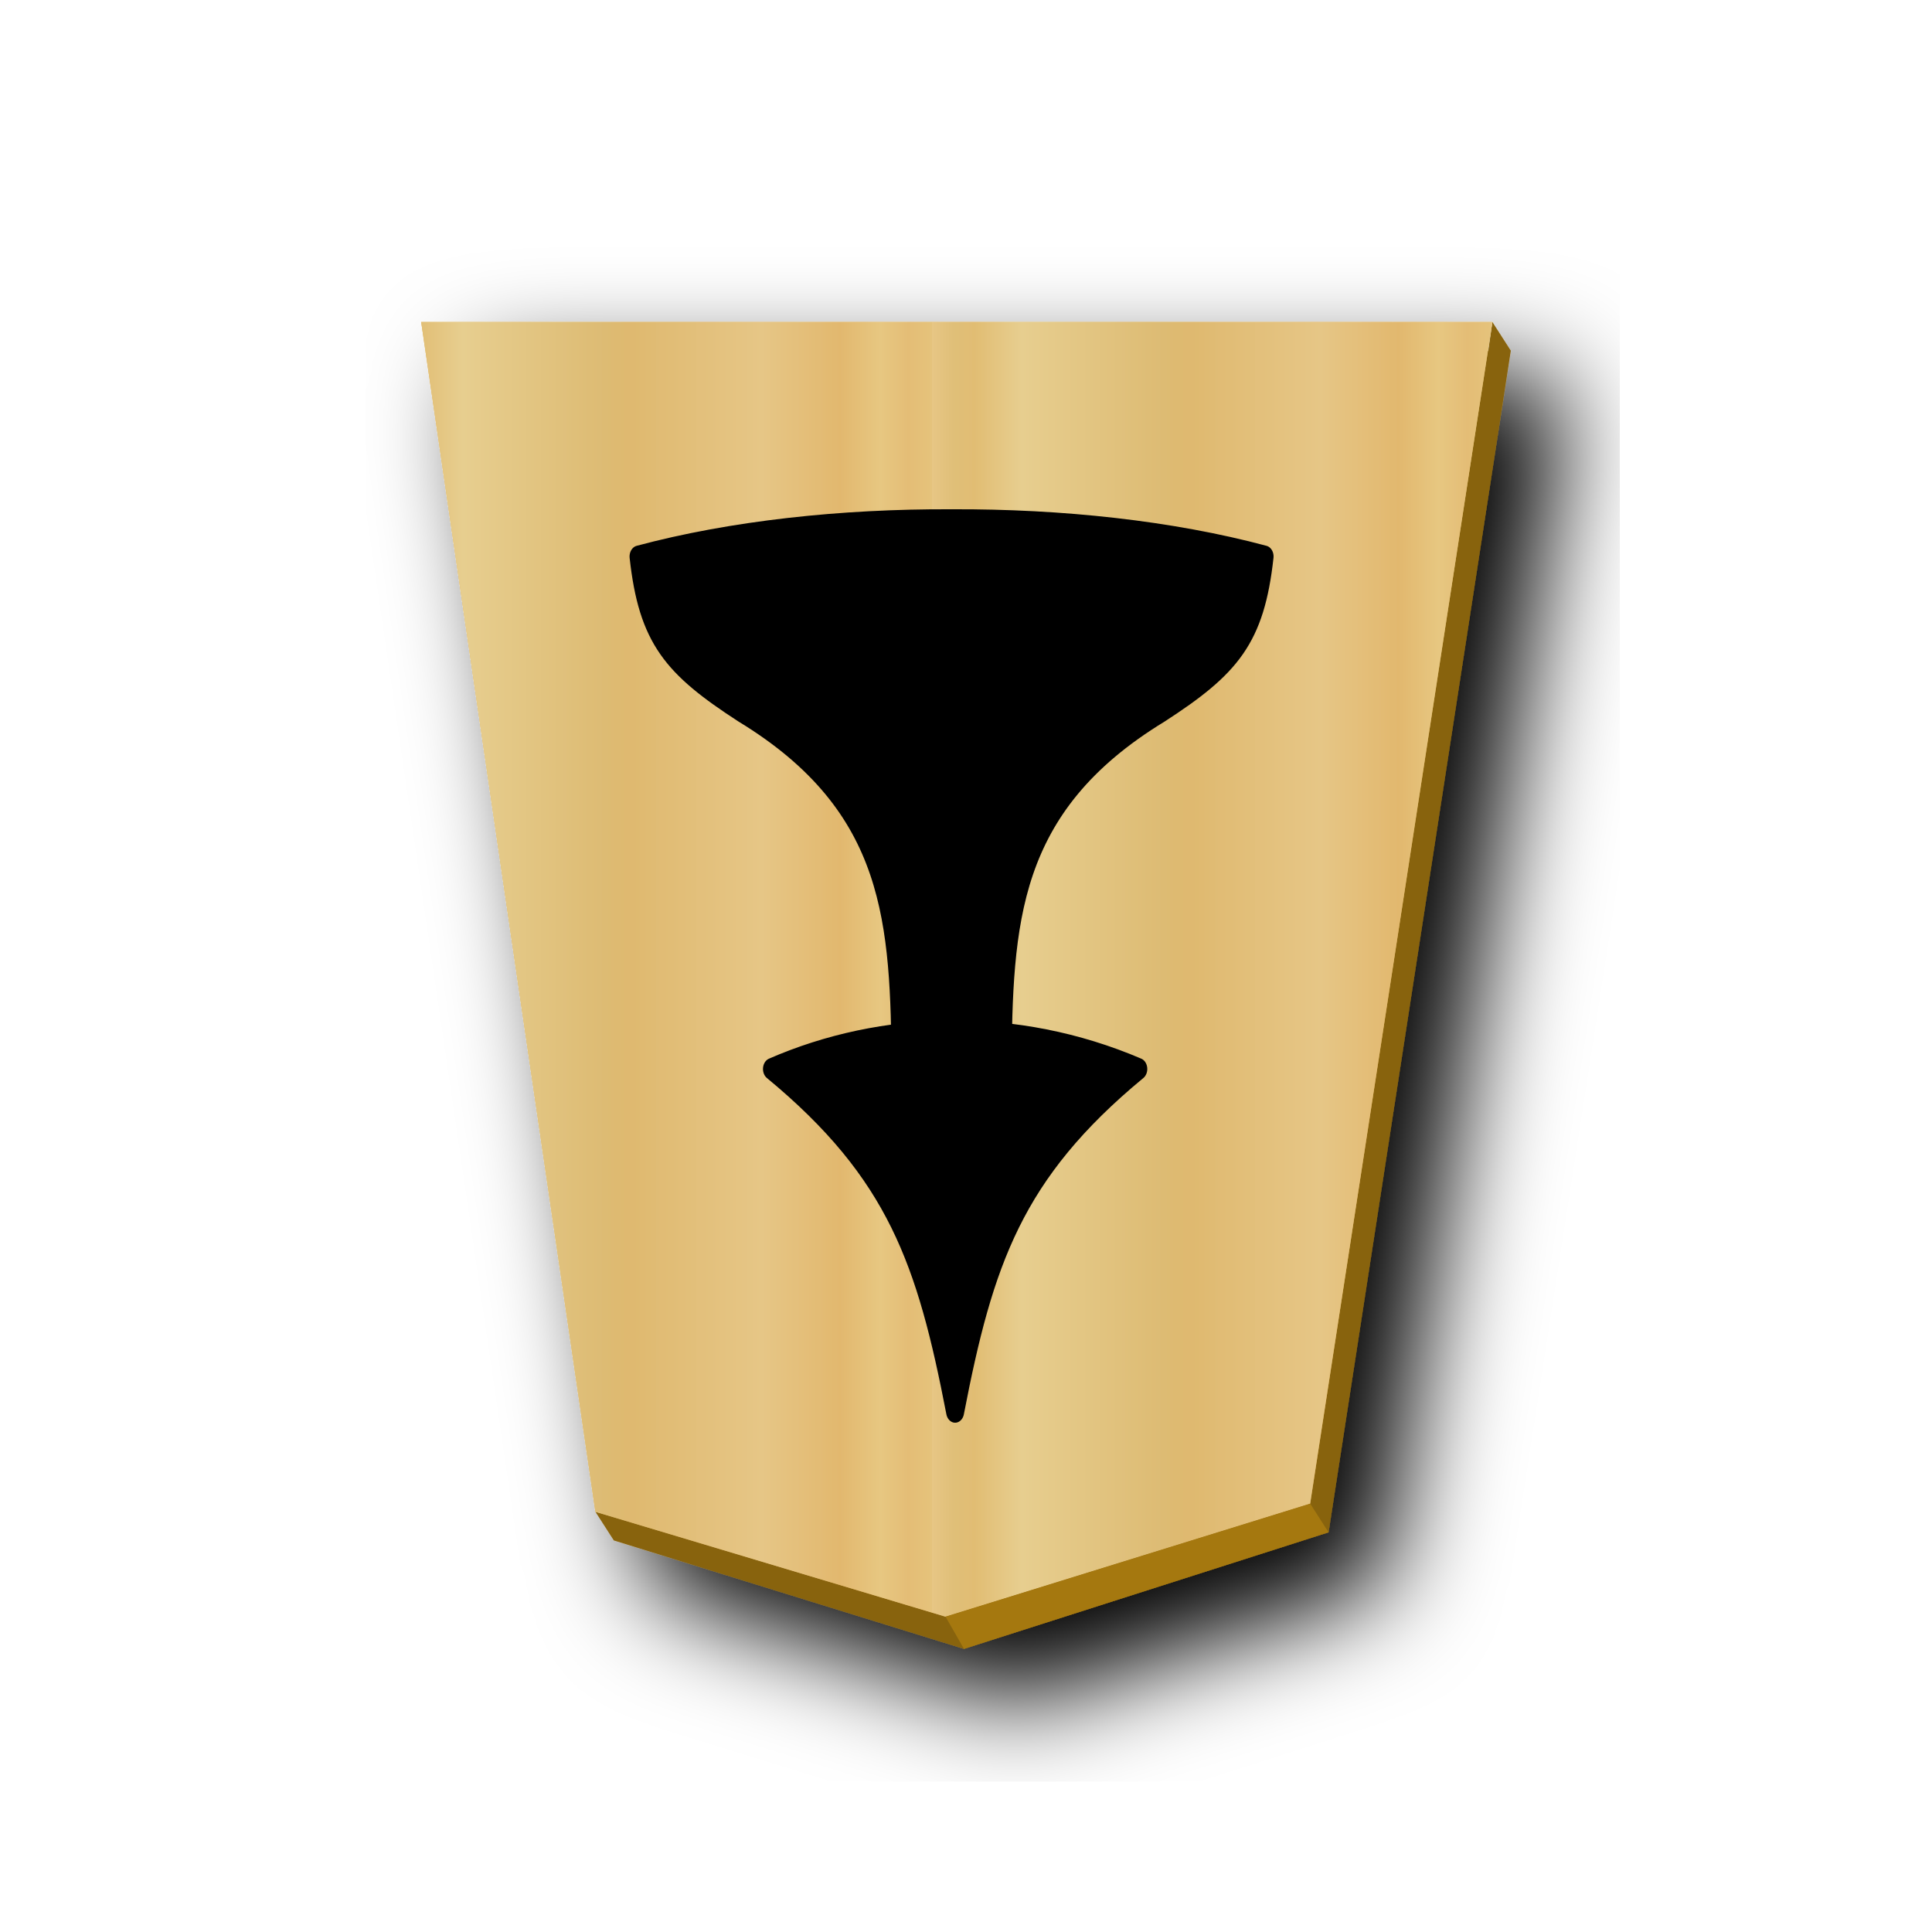
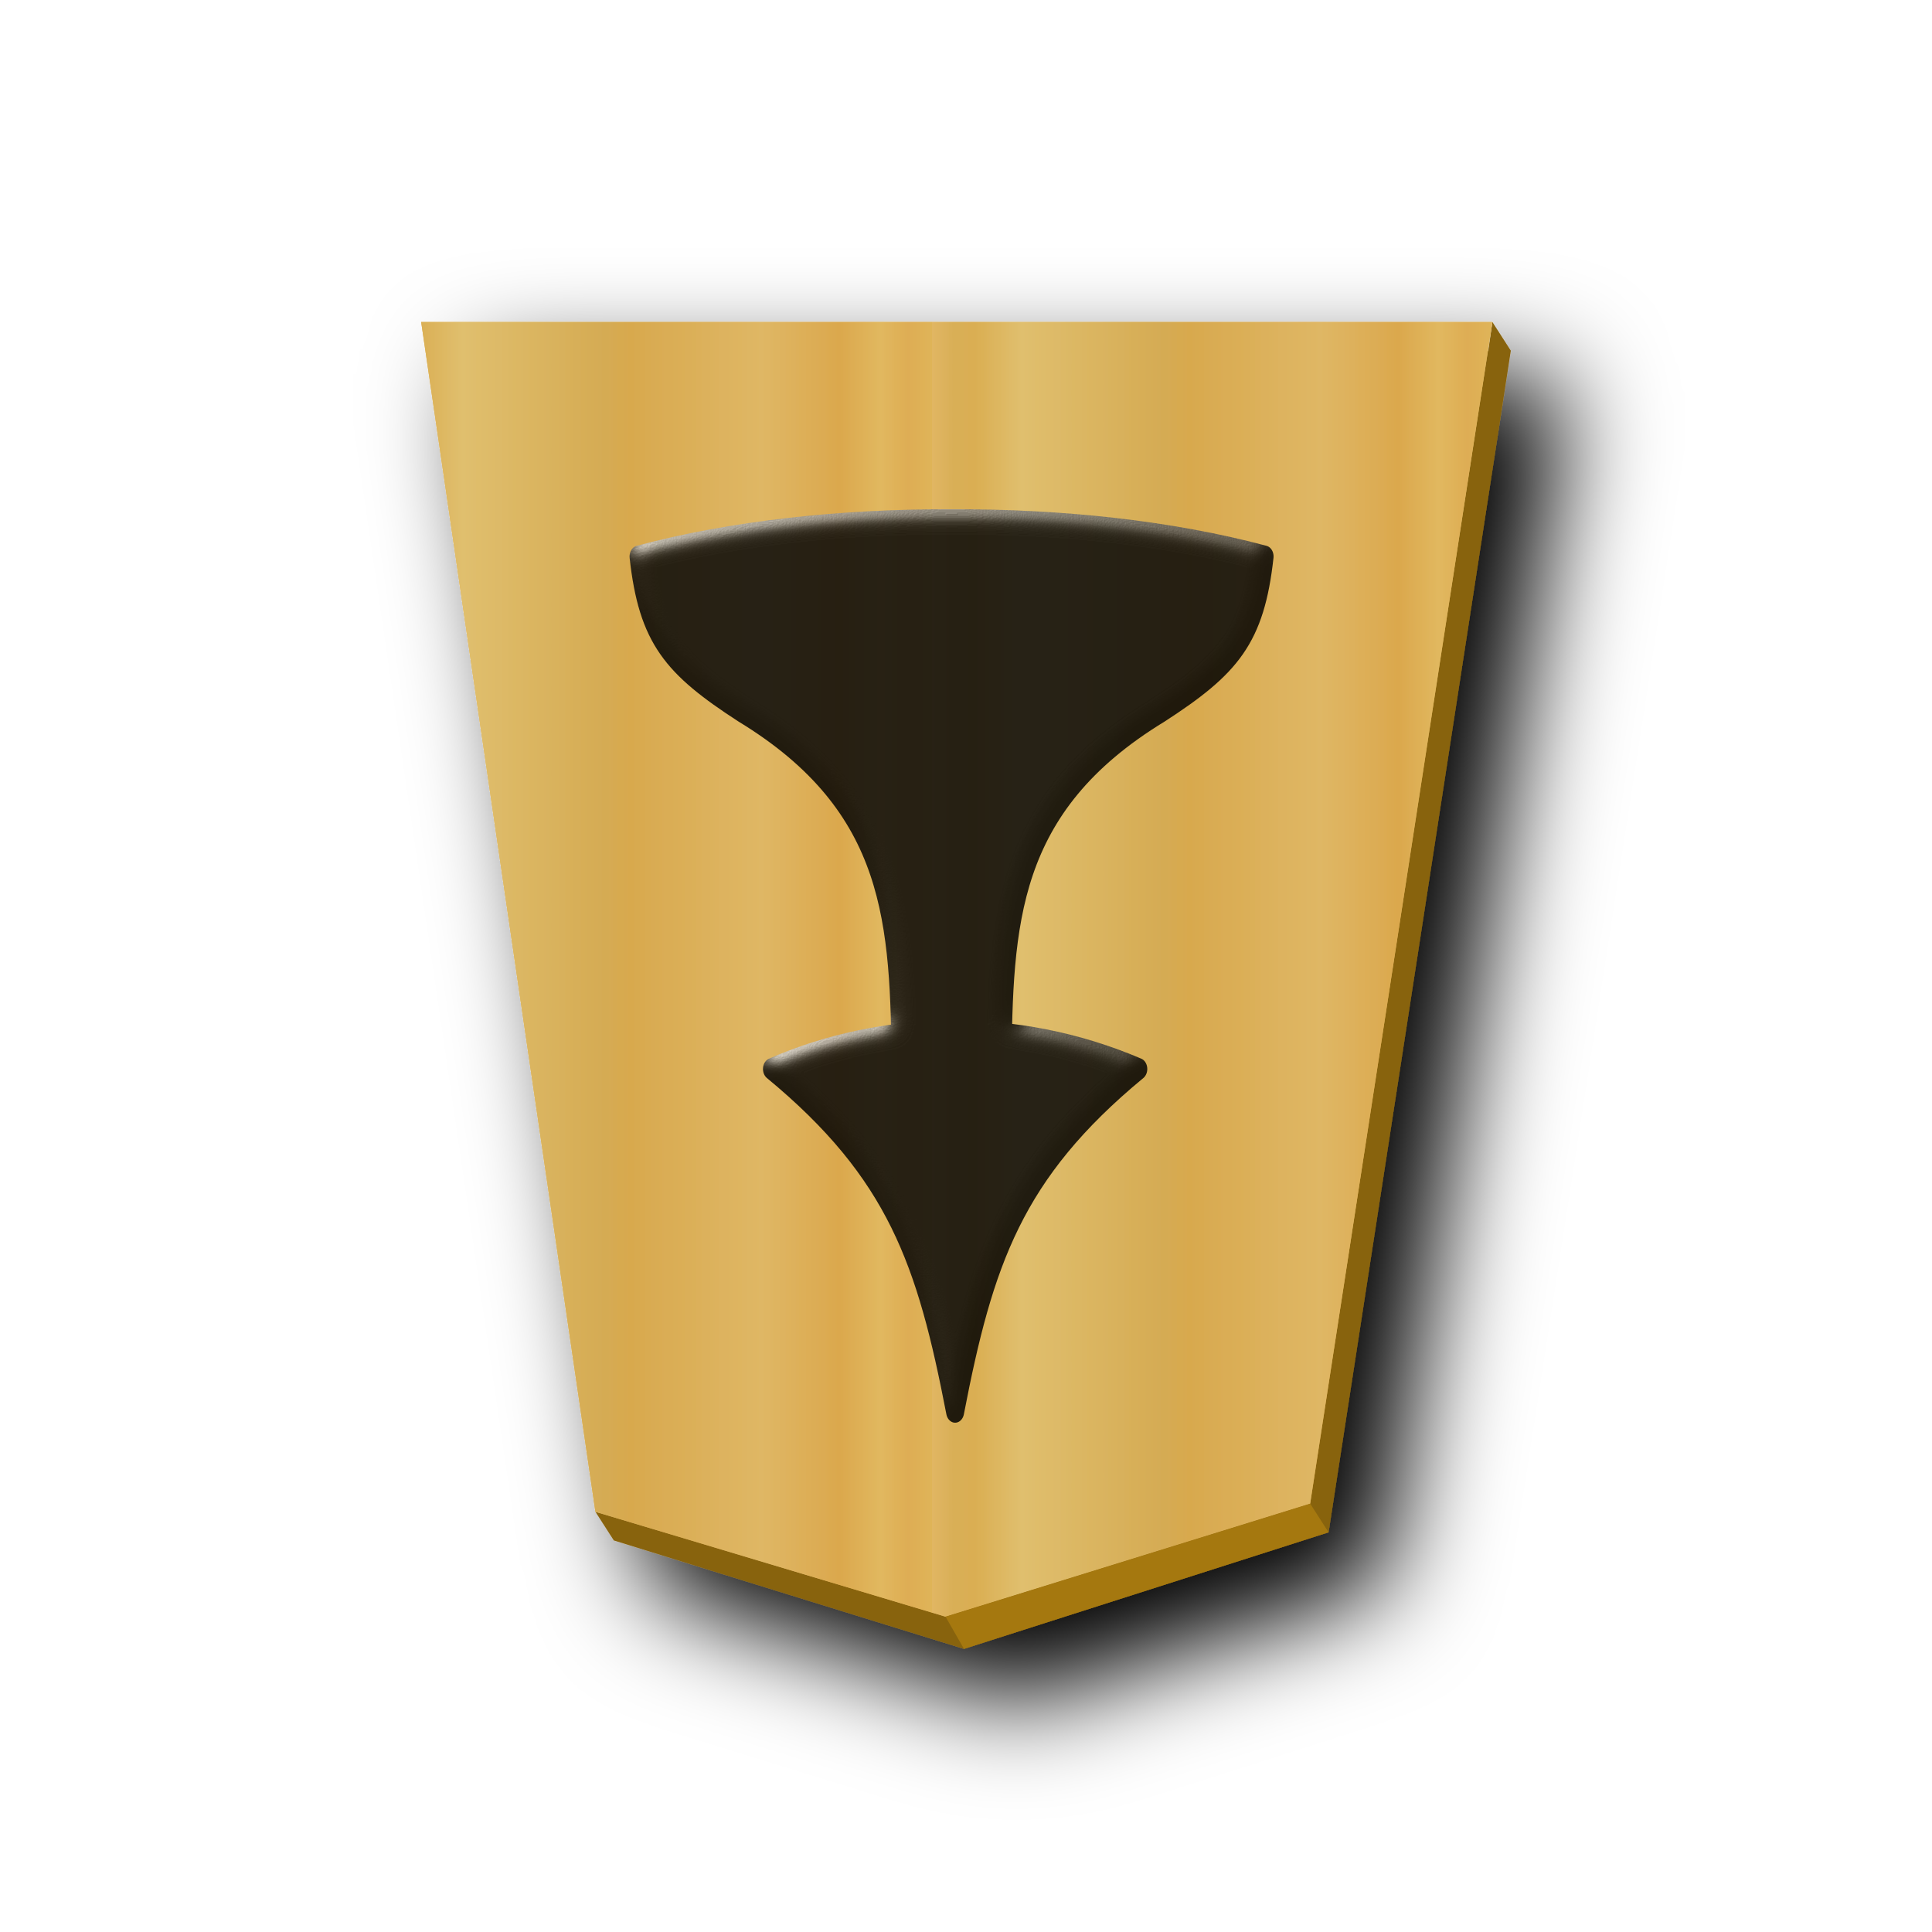
<svg xmlns="http://www.w3.org/2000/svg" xmlns:xlink="http://www.w3.org/1999/xlink" viewBox="0 0 60 60">
  <defs>
-     <linearGradient id="1FU_svg__b">
-       <stop offset="0" stop-color="#e5c37b" />
-       <stop offset=".042" stop-color="#e4bd76" />
-       <stop offset=".093" stop-color="#e7c781" />
-       <stop offset=".165" stop-color="#e2b86e" />
-       <stop offset=".305" stop-color="#e6c686" />
-       <stop offset=".539" stop-color="#dfb96f" />
-       <stop offset=".586" stop-color="#ddbb73" />
-       <stop offset=".84" stop-color="#e7ce8f" />
-       <stop offset=".924" stop-color="#e1bd73" />
-       <stop offset=".962" stop-color="#e0bf78" />
-       <stop offset="1" stop-color="#e7c685" />
-     </linearGradient>
    <linearGradient id="1FU_svg__a">
      <stop offset="0" stop-color="#dfb459" />
      <stop offset=".042" stop-color="#dead54" />
      <stop offset=".093" stop-color="#e1b85f" />
      <stop offset=".165" stop-color="#dba84d" />
      <stop offset=".305" stop-color="#dfb765" />
      <stop offset=".539" stop-color="#d8a94e" />
      <stop offset=".586" stop-color="#d5ab53" />
      <stop offset=".84" stop-color="#e0bf6e" />
      <stop offset=".924" stop-color="#daae52" />
      <stop offset=".962" stop-color="#d9af57" />
      <stop offset="1" stop-color="#e1b663" />
    </linearGradient>
-     <linearGradient xlink:href="#1FU_svg__a" id="1FU_svg__c" x1="417.476" x2="400.442" y1="176.269" y2="176.269" gradientUnits="userSpaceOnUse" spreadMethod="repeat" />
-     <linearGradient xlink:href="#1FU_svg__b" id="1FU_svg__f" x1="-57.492" x2="-36.526" y1="15.248" y2="15.248" gradientUnits="userSpaceOnUse" spreadMethod="repeat" />
-     <linearGradient xlink:href="#1FU_svg__a" id="1FU_svg__e" x1="417.476" x2="400.442" y1="176.269" y2="176.269" gradientUnits="userSpaceOnUse" spreadMethod="repeat" />
-     <filter id="1FU_svg__d">
+     <linearGradient xlink:href="#1FU_svg__a" id="1FU_svg__b" x1="417.476" x2="400.442" y1="176.269" y2="176.269" gradientUnits="userSpaceOnUse" spreadMethod="repeat" />
+     <linearGradient xlink:href="#1FU_svg__a" id="1FU_svg__e" x1="-57.492" x2="-36.526" y1="15.248" y2="15.248" gradientUnits="userSpaceOnUse" spreadMethod="repeat" />
+     <linearGradient xlink:href="#1FU_svg__a" id="1FU_svg__d" x1="417.476" x2="400.442" y1="176.269" y2="176.269" gradientUnits="userSpaceOnUse" spreadMethod="repeat" />
+     <filter id="1FU_svg__c" width="1.284" height="1.233" x="-.117" y="-.096">
      <feGaussianBlur in="SourceAlpha" result="blur" stdDeviation="2" />
      <feOffset dx="2" dy="2" result="offsetBlur" />
      <feBlend in="SourceGraphic" in2="offsetBlur" />
    </filter>
+     <filter id="1FU_svg__f" width="1.108" height="1.08" x="-.054" y="-.04" color-interpolation-filters="sRGB">
+       <feColorMatrix in="SourceGraphic" result="color" values="1 0 0 0 0 0 1 0 0 0 0 0 1 0 0 0 0 0 0.85 0" />
+       <feGaussianBlur in="SourceAlpha" result="blur" stdDeviation=".32" />
+       <feSpecularLighting in="blur" lighting-color="#fff" result="specular" specularConstant="2.019" specularExponent="25" surfaceScale="5">
+         <feDistantLight azimuth="245" elevation="25" />
+       </feSpecularLighting>
+       <feComposite in="specular" in2="SourceGraphic" k2="1" k3="1" operator="arithmetic" result="composite1" />
+       <feComposite in="composite1" in2="color" operator="atop" result="composite2" />
+     </filter>
  </defs>
-   <g fill="url(#1FU_svg__c)" filter="url(#1FU_svg__d)" transform="translate(-76.742 -14.867)scale(.82776)">
+   <g fill="url(#1FU_svg__b)" filter="url(#1FU_svg__c)" transform="translate(-76.742 -14.867)scale(.82776)">
    <path fill="#886310" d="m148.702 30.041-.153 1.076h-39.346l6.4 43.696-.555-.134.691 1.076 13.138 4.068 13.679-4.373 6.838-44.333z" />
-     <path fill="url(#1FU_svg__e)" d="m141.865 74.375 6.837-44.334h-40.19l6.535 44.638 13.138 3.935z" />
-     <path fill="url(#1FU_svg__f)" d="m-50.708-26.75-6.837 44.334h40.19l-6.535-44.638-13.138-3.935z" transform="rotate(180 45.578 23.813)" />
+     <path fill="url(#1FU_svg__d)" d="m141.865 74.375 6.837-44.334h-40.19l6.535 44.638 13.138 3.935z" />
+     <path fill="url(#1FU_svg__e)" d="m-50.708-26.75-6.837 44.334h40.19l-6.535-44.638-13.138-3.935z" transform="rotate(180 45.578 23.813)" />
  </g>
-   <g stroke="#000" stroke-linejoin="round" stroke-width="1.313" paint-order="stroke fill markers">
+   <g stroke="#000" stroke-linejoin="round" stroke-width="1.313" filter="url(#1FU_svg__f)" paint-order="stroke fill markers">
    <path d="M-23.356 37.944c-2.134 9.081-4.332 14.438-13.39 20.588 8.914 3.135 18.701 2.896 26.78 0-9.058-6.15-11.255-11.507-13.39-20.588z" transform="matrix(-.42483 0 0 -.5171 19.74 63.465)" />
    <path d="M-26.818 58.55c-.101 8.756-.37 15.837-11.545 21.428-5.232 2.786-6.963 4.476-7.615 9.333 6.785 1.493 14.837 2.21 22.883 2.179 8.046.031 16.097-.686 22.882-2.18-.651-4.856-2.382-6.546-7.615-9.332-11.174-5.591-11.443-12.672-11.545-21.428-1.24.02-2.481.02-3.722.02s-2.482 0-3.723-.02z" transform="matrix(-.42483 0 0 -.5171 19.74 63.465)" />
  </g>
  <path fill="#a5780f" d="m29.364 50.207.573 1 11.322-3.62-.57-.89z" />
</svg>
